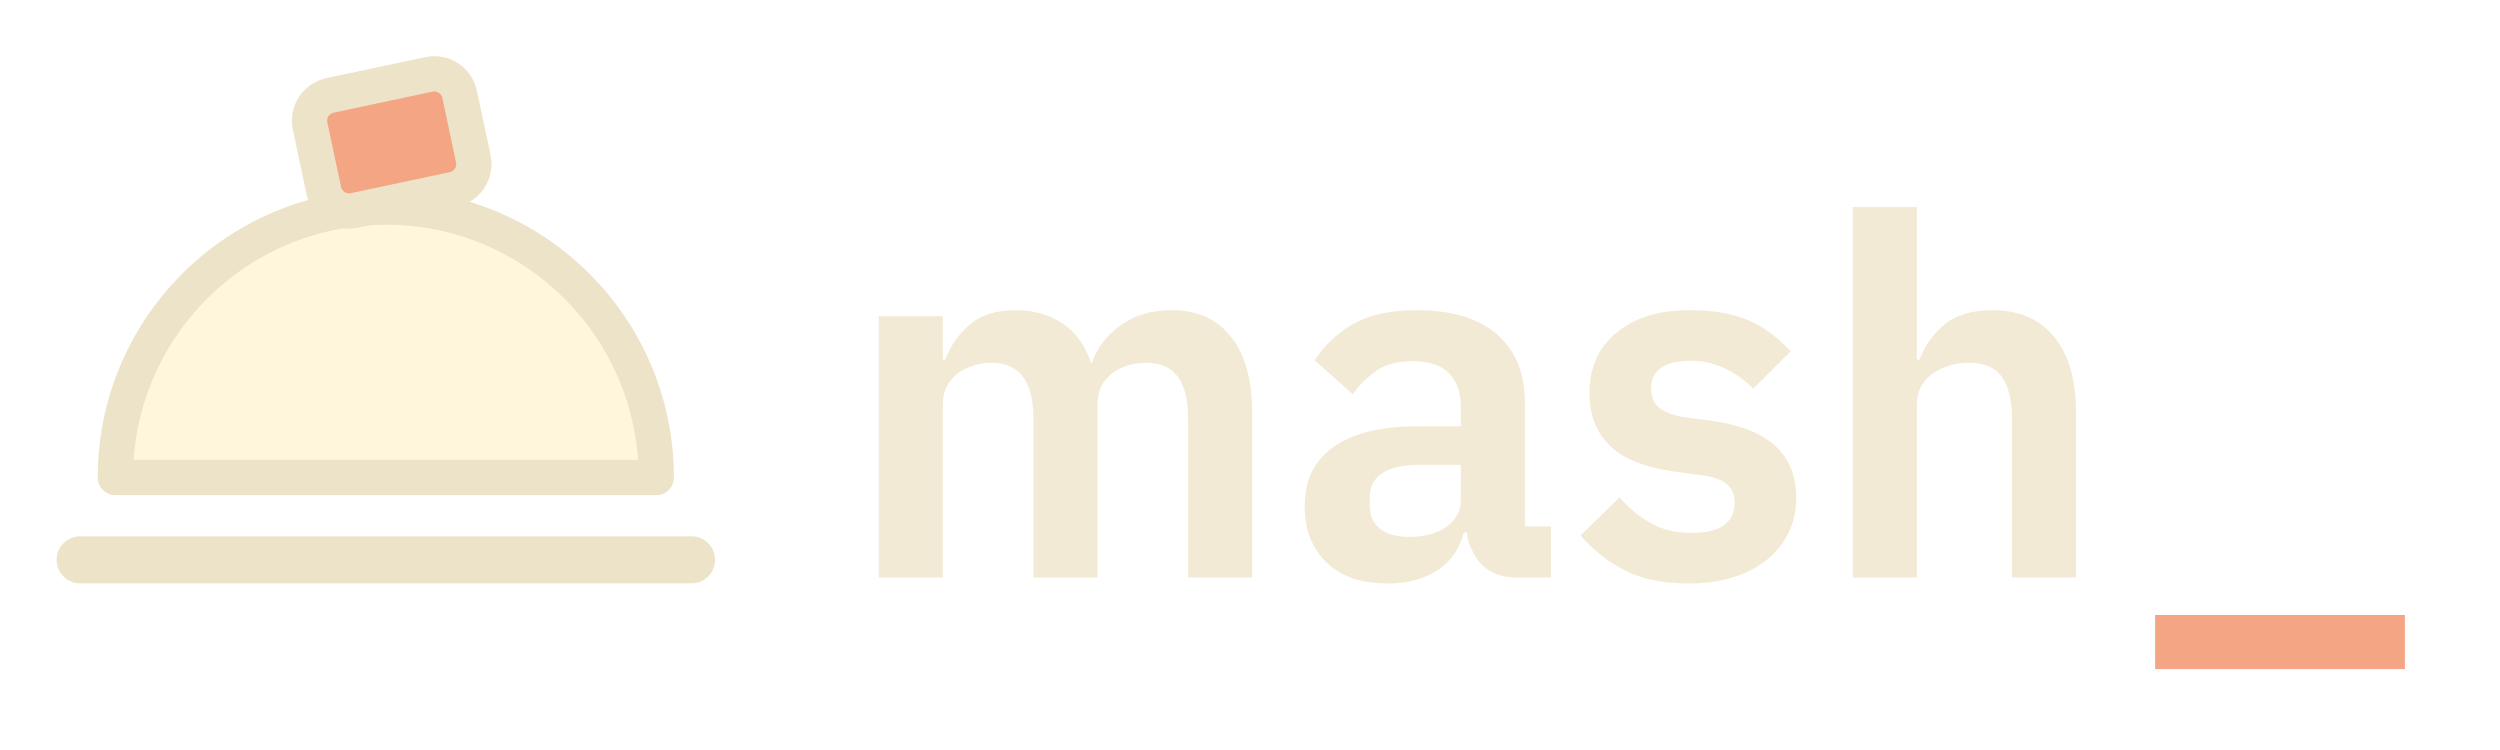
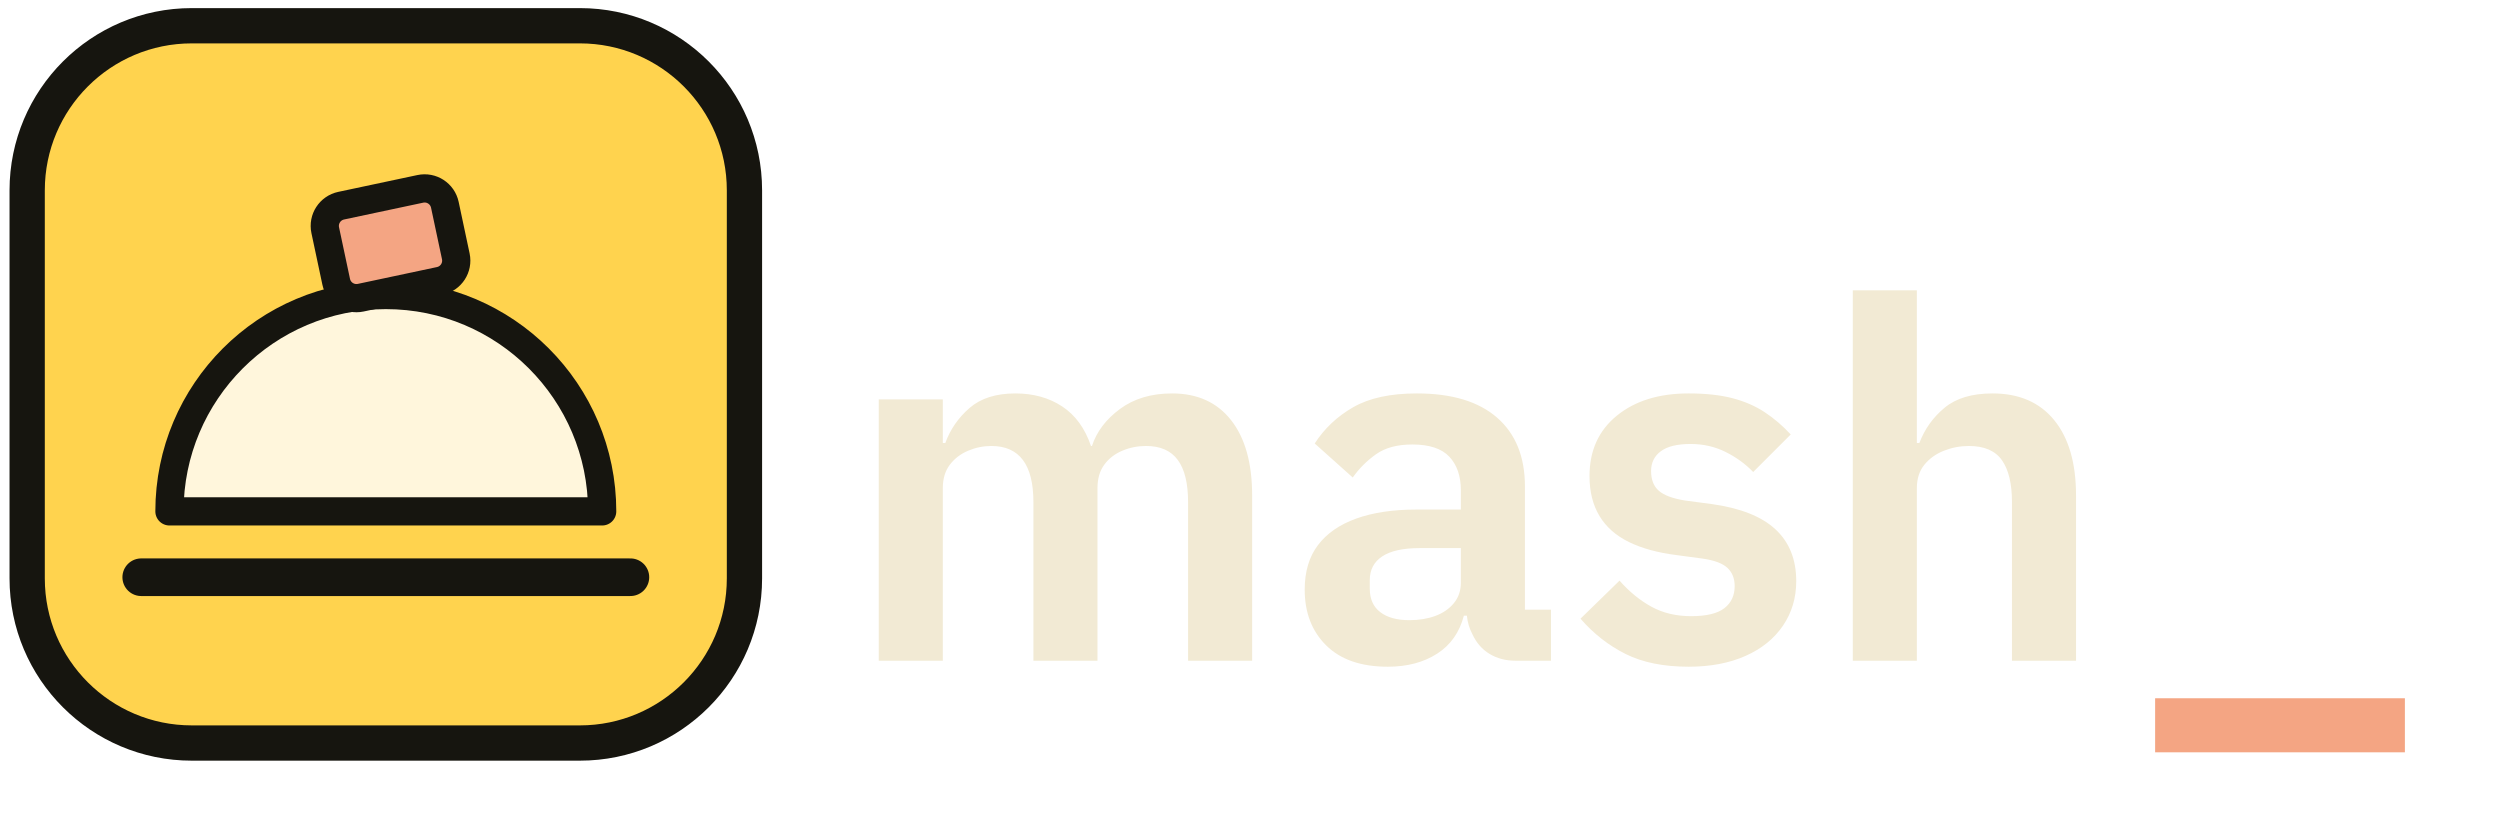
- <svg xmlns="http://www.w3.org/2000/svg" viewBox="-160.0 -1153.7 4994.6 1496.7" role="img" aria-label="Mash">
+ <svg xmlns="http://www.w3.org/2000/svg" viewBox="-160.0 -1320.0 4994.6 1663.0" role="img" aria-label="Mash">
  <g transform="translate(-140.95 -1303.81) scale(23.4921)">
-     <path d="M9 47a23 23 0 0 1 46 0z" fill="#fff6dc" stroke="#ece3c9" stroke-width="3" stroke-linejoin="round" />
-     <rect x="26" y="13.5" width="13" height="10" rx="2.2" fill="#f4a583" stroke="#ece3c9" stroke-width="3" transform="rotate(-12 32.5 18.5)" />
-     <path d="M6 54h52" fill="none" stroke="#ece3c9" stroke-width="4" stroke-linecap="round" />
+     <rect x="1.5" y="1.5" width="61" height="61" rx="14" fill="#ffd34e" stroke="#16150f" stroke-width="3" />
+     <g transform="translate(6.4 5.2) scale(.8)">
+       <path d="M9 47a23 23 0 0 1 46 0z" fill="#fff6dc" stroke="#16150f" stroke-width="3" stroke-linejoin="round" />
+       <rect x="26" y="13.5" width="13" height="10" rx="2.2" fill="#f4a583" stroke="#16150f" stroke-width="3" transform="rotate(-12 32.5 18.5)" />
+       <path d="M6 54h52" fill="none" stroke="#16150f" stroke-width="4" stroke-linecap="round" />
+     </g>
  </g>
  <path d="M1723.587 0H1595.587V-522H1723.587V-435H1728.587Q1743.587 -476 1777.087 -505.0Q1810.587 -534 1868.587 -534Q1922.587 -534 1962.087 -508.0Q2001.587 -482 2019.587 -429H2021.587Q2035.587 -472 2077.587 -503.0Q2119.587 -534 2181.587 -534Q2257.587 -534 2299.587 -480.5Q2341.587 -427 2341.587 -330V0H2213.587V-317Q2213.587 -373 2193.087 -401.0Q2172.587 -429 2129.587 -429Q2104.587 -429 2082.087 -419.5Q2059.587 -410 2046.087 -391.5Q2032.587 -373 2032.587 -345V0H1904.587V-317Q1904.587 -373 1883.587 -401.0Q1862.587 -429 1820.587 -429Q1796.587 -429 1774.087 -419.5Q1751.587 -410 1737.587 -391.5Q1723.587 -373 1723.587 -345ZM2938.587 0H2867.587Q2838.587 0 2816.087 -13.5Q2793.587 -27 2781.587 -53Q2772.587 -70 2770.587 -90H2764.587Q2751.587 -40 2711.087 -14.0Q2670.587 12 2612.587 12Q2532.587 12 2489.587 -30.5Q2446.587 -73 2446.587 -142Q2446.587 -196 2473.087 -231.0Q2499.587 -266 2549.587 -284.0Q2599.587 -302 2669.587 -302H2758.587V-340Q2758.587 -383 2735.587 -407.5Q2712.587 -432 2661.587 -432Q2616.587 -432 2589.087 -412.5Q2561.587 -393 2542.587 -366L2466.587 -434Q2495.587 -479 2543.587 -506.5Q2591.587 -534 2670.587 -534Q2775.587 -534 2831.087 -485.5Q2886.587 -437 2886.587 -348V-102H2938.587ZM2758.587 -225H2676.587Q2626.587 -225 2601.587 -208.5Q2576.587 -192 2576.587 -161V-144Q2576.587 -113 2597.587 -97.0Q2618.587 -81 2655.587 -81Q2684.587 -81 2707.587 -89.5Q2730.587 -98 2744.587 -115.0Q2758.587 -132 2758.587 -156ZM3213.587 12Q3138.587 12 3087.587 -13.5Q3036.587 -39 2997.587 -84L3075.587 -160Q3104.587 -127 3139.087 -108.0Q3173.587 -89 3218.587 -89Q3264.587 -89 3285.087 -105.0Q3305.587 -121 3305.587 -149Q3305.587 -172 3291.087 -185.5Q3276.587 -199 3241.587 -204L3189.587 -211Q3133.587 -218 3094.587 -237.0Q3055.587 -256 3035.587 -289.0Q3015.587 -322 3015.587 -369Q3015.587 -445 3070.087 -489.5Q3124.587 -534 3213.587 -534Q3264.587 -534 3301.087 -524.5Q3337.587 -515 3365.587 -496.5Q3393.587 -478 3417.587 -452L3342.587 -377Q3319.587 -401 3287.587 -417.0Q3255.587 -433 3217.587 -433Q3177.587 -433 3158.087 -418.5Q3138.587 -404 3138.587 -379Q3138.587 -353 3154.087 -339.5Q3169.587 -326 3206.587 -320L3259.587 -313Q3345.587 -301 3387.087 -262.5Q3428.587 -224 3428.587 -159Q3428.587 -109 3402.087 -70.0Q3375.587 -31 3327.087 -9.5Q3278.587 12 3213.587 12ZM3541.587 0V-740H3669.587V-435H3674.587Q3690.587 -477 3725.087 -505.5Q3759.587 -534 3820.587 -534Q3900.587 -534 3944.087 -480.5Q3987.587 -427 3987.587 -330V0H3859.587V-317Q3859.587 -372 3839.587 -400.5Q3819.587 -429 3773.587 -429Q3747.587 -429 3723.587 -419.5Q3699.587 -410 3684.587 -391.5Q3669.587 -373 3669.587 -345V0Z" fill="#f2ead4" />
  <path d="M4644.587 183H4145.587V75H4644.587Z" fill="#f4a583" />
</svg>
